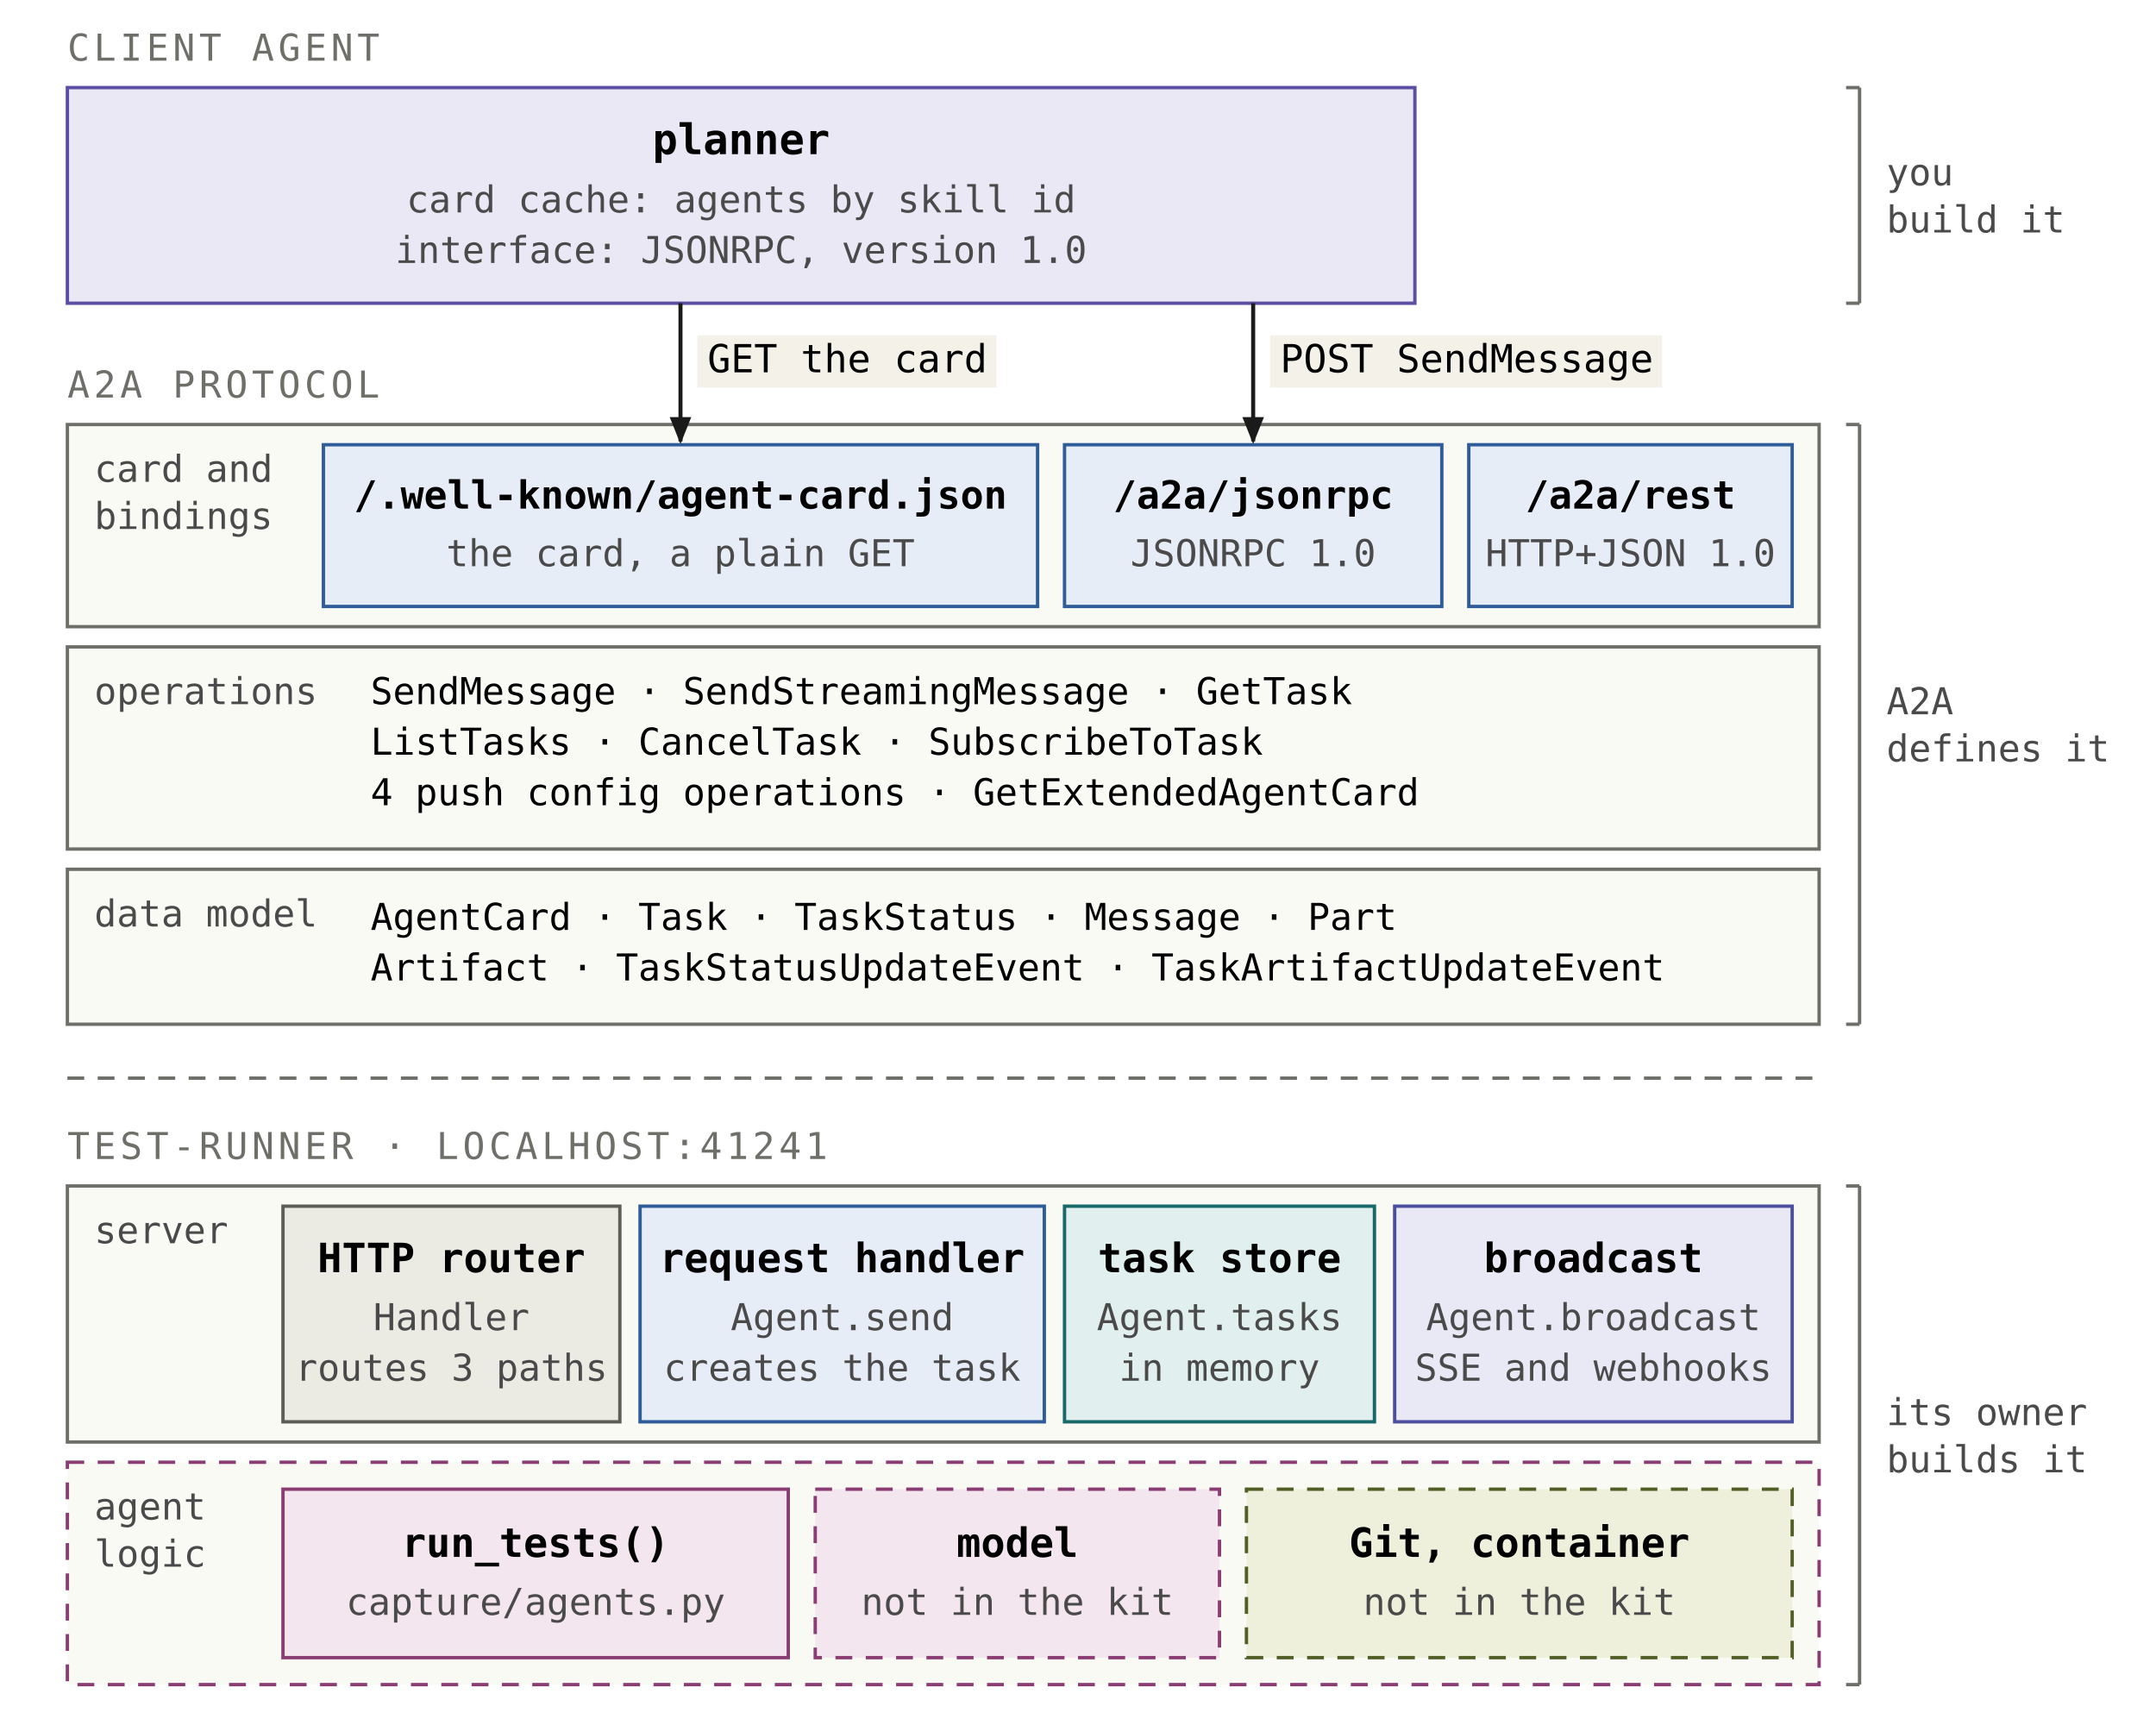
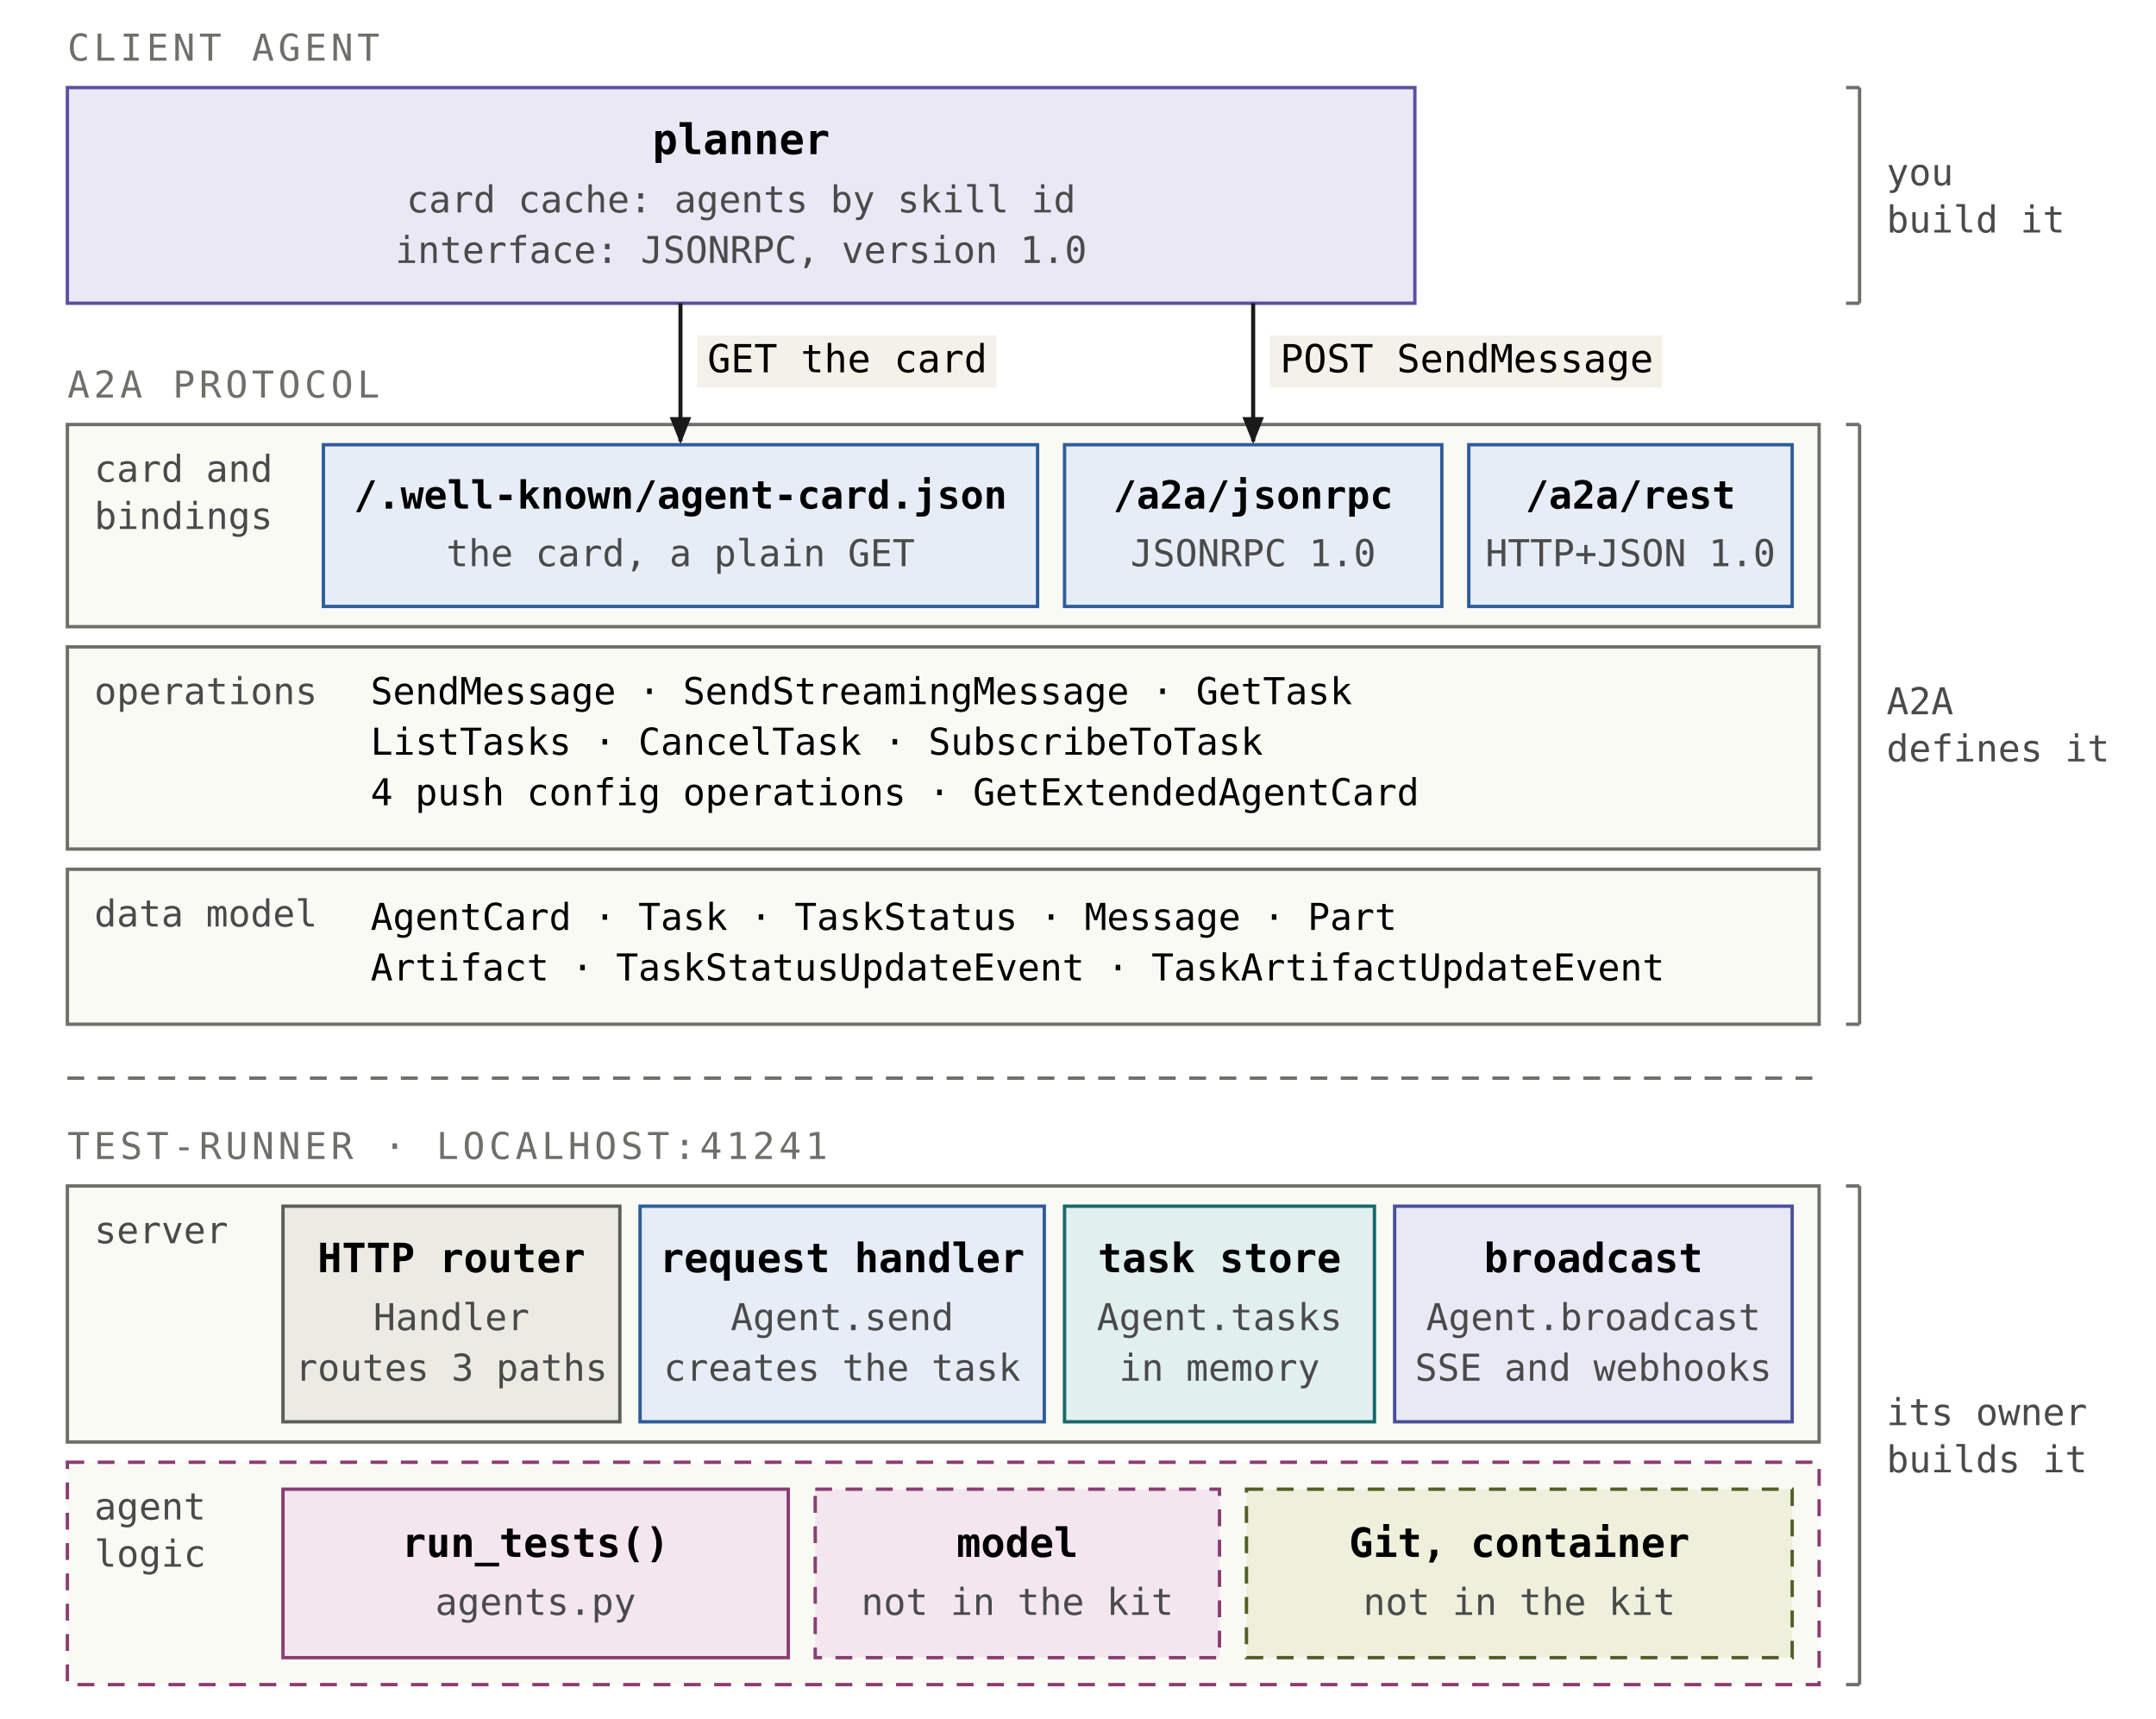
<svg xmlns="http://www.w3.org/2000/svg" viewBox="0 0 640 510" role="img" aria-labelledby="fig-spec-layers-title fig-spec-layers-desc" font-family="JetBrains Mono, ui-monospace, monospace">
  <defs>
    <marker id="fig-spec-layers-head-ink" viewBox="0 0 10 10" refX="9" refY="5" markerWidth="8" markerHeight="8" markerUnits="userSpaceOnUse" orient="auto-start-reverse">
      <path d="M0 1 L10 5 L0 9 z" fill="var(--m-ink, #1a1a1a)" />
    </marker>
  </defs>
  <text x="20" y="18" font-size="11" letter-spacing="1.2" fill="var(--m-ink-mute, #6f6f6a)">CLIENT AGENT</text>
  <line x1="552" y1="26" x2="552" y2="90" stroke="var(--m-ink-mute, #6f6f6a)" stroke-width="1" />
  <line x1="548" y1="26" x2="552" y2="26" stroke="var(--m-ink-mute, #6f6f6a)" stroke-width="1" />
  <line x1="548" y1="90" x2="552" y2="90" stroke="var(--m-ink-mute, #6f6f6a)" stroke-width="1" />
  <text x="560" y="55" font-size="11" fill="var(--m-ink-soft, #4a4a4a)">you</text>
  <text x="560" y="69" font-size="11" fill="var(--m-ink-soft, #4a4a4a)">build it</text>
  <text x="20" y="118" font-size="11" letter-spacing="1.2" fill="var(--m-ink-mute, #6f6f6a)">A2A PROTOCOL</text>
  <rect x="20" y="126" width="520" height="60" fill="var(--m-paper, #fafaf5)" stroke="var(--m-ink-mute, #6f6f6a)" />
  <text x="28" y="143" font-size="11" fill="var(--m-ink-soft, #4a4a4a)">card and</text>
  <text x="28" y="157" font-size="11" fill="var(--m-ink-soft, #4a4a4a)">bindings</text>
  <rect x="20" y="192" width="520" height="60" fill="var(--m-paper, #fafaf5)" stroke="var(--m-ink-mute, #6f6f6a)" />
  <text x="28" y="209" font-size="11" fill="var(--m-ink-soft, #4a4a4a)">operations</text>
  <rect x="20" y="258" width="520" height="46" fill="var(--m-paper, #fafaf5)" stroke="var(--m-ink-mute, #6f6f6a)" />
  <text x="28" y="275" font-size="11" fill="var(--m-ink-soft, #4a4a4a)">data model</text>
  <line x1="552" y1="126" x2="552" y2="304" stroke="var(--m-ink-mute, #6f6f6a)" stroke-width="1" />
  <line x1="548" y1="126" x2="552" y2="126" stroke="var(--m-ink-mute, #6f6f6a)" stroke-width="1" />
  <line x1="548" y1="304" x2="552" y2="304" stroke="var(--m-ink-mute, #6f6f6a)" stroke-width="1" />
  <text x="560" y="212" font-size="11" fill="var(--m-ink-soft, #4a4a4a)">A2A</text>
  <text x="560" y="226" font-size="11" fill="var(--m-ink-soft, #4a4a4a)">defines it</text>
  <line x1="20" y1="320" x2="540" y2="320" stroke="var(--m-ink-mute, #6f6f6a)" stroke-width="1" stroke-dasharray="5 4" />
  <text x="20" y="344" font-size="11" letter-spacing="1.2" fill="var(--m-ink-mute, #6f6f6a)">TEST-RUNNER · LOCALHOST:41241</text>
  <rect x="20" y="352" width="520" height="76" fill="var(--m-paper, #fafaf5)" stroke="var(--m-ink-mute, #6f6f6a)" />
  <text x="28" y="369" font-size="11" fill="var(--m-ink-soft, #4a4a4a)">server</text>
  <rect x="20" y="434" width="520" height="66" fill="var(--m-paper, #fafaf5)" stroke="var(--m-plum-ink, #8a3d72)" stroke-dasharray="5 4" />
  <text x="28" y="451" font-size="11" fill="var(--m-ink-soft, #4a4a4a)">agent</text>
  <text x="28" y="465" font-size="11" fill="var(--m-ink-soft, #4a4a4a)">logic</text>
  <line x1="552" y1="352" x2="552" y2="500" stroke="var(--m-ink-mute, #6f6f6a)" stroke-width="1" />
  <line x1="548" y1="352" x2="552" y2="352" stroke="var(--m-ink-mute, #6f6f6a)" stroke-width="1" />
  <line x1="548" y1="500" x2="552" y2="500" stroke="var(--m-ink-mute, #6f6f6a)" stroke-width="1" />
  <text x="560" y="423" font-size="11" fill="var(--m-ink-soft, #4a4a4a)">its owner</text>
  <text x="560" y="437" font-size="11" fill="var(--m-ink-soft, #4a4a4a)">builds it</text>
  <g data-beat="1">
    <animate attributeName="opacity" values="0;0;1" keyTimes="0;0;1" calcMode="spline" keySplines="0 0 1 1;0.23 1 0.32 1" dur="0.45s" begin="indefinite" fill="freeze" />
    <animateTransform attributeName="transform" type="translate" values="0 4;0 4;0 0" keyTimes="0;0;1" calcMode="spline" keySplines="0 0 1 1;0.23 1 0.32 1" dur="0.45s" begin="indefinite" fill="freeze" />
    <rect x="20" y="26" width="400" height="64" fill="var(--m-violet-fill, #ebe8f5)" stroke="var(--m-violet-ink, #5b4fa3)" />
    <text x="220" y="45.75" font-size="12.5" text-anchor="middle" font-weight="700">planner</text>
    <text x="220" y="63.05" font-size="11" text-anchor="middle" class="m-serif" fill="var(--m-ink-soft, #4a4a4a)">card cache: agents by skill id</text>
    <text x="220" y="78.05" font-size="11" text-anchor="middle" class="m-serif" fill="var(--m-ink-soft, #4a4a4a)">interface: JSONRPC, version 1.0</text>
  </g>
  <g data-beat="2">
    <animate attributeName="opacity" values="0;0;1" keyTimes="0;0.571;1" calcMode="spline" keySplines="0 0 1 1;0.23 1 0.32 1" dur="1.05s" begin="indefinite" fill="freeze" />
    <animateTransform attributeName="transform" type="translate" values="0 4;0 4;0 0" keyTimes="0;0.571;1" calcMode="spline" keySplines="0 0 1 1;0.23 1 0.32 1" dur="1.05s" begin="indefinite" fill="freeze" />
    <rect x="96" y="132" width="212" height="48" fill="var(--m-blue-fill, #e6edf6)" stroke="var(--m-blue-ink, #2f5d9a)" />
    <text x="202" y="150.95" font-size="11.5" text-anchor="middle" font-weight="700">/.well-known/agent-card.json</text>
    <text x="202" y="168.05" font-size="11" text-anchor="middle" class="m-serif" fill="var(--m-ink-soft, #4a4a4a)">the card, a plain GET</text>
    <line x1="202" y1="90" x2="202" y2="131" stroke="var(--m-ink, #1a1a1a)" stroke-width="1.2" marker-end="url(#fig-spec-layers-head-ink)" />
    <circle class="m-packet" r="3.5" fill="var(--m-ink, #1a1a1a)" opacity="0">
      <animateMotion path="M202 90 L202 131" keyPoints="0;0;1;1" keyTimes="0;0.429;0.821;1" calcMode="linear" dur="1.4s" begin="indefinite" fill="freeze" />
      <animate attributeName="opacity" values="0;0;1;1;0" keyTimes="0;0.429;0.486;0.821;1" dur="1.4s" begin="indefinite" fill="freeze" />
    </circle>
    <rect class="m-knock" x="207" y="99.53" width="88.8" height="15.5" fill="var(--m-panel, #f3f1e8)" />
    <text x="210" y="110.5" font-size="11.5">GET the card</text>
  </g>
  <g data-beat="3">
    <animate attributeName="opacity" values="0;0;1" keyTimes="0;0.727;1" calcMode="spline" keySplines="0 0 1 1;0.23 1 0.32 1" dur="1.65s" begin="indefinite" fill="freeze" />
    <animateTransform attributeName="transform" type="translate" values="0 4;0 4;0 0" keyTimes="0;0.727;1" calcMode="spline" keySplines="0 0 1 1;0.23 1 0.32 1" dur="1.65s" begin="indefinite" fill="freeze" />
    <rect x="316" y="132" width="112" height="48" fill="var(--m-blue-fill, #e6edf6)" stroke="var(--m-blue-ink, #2f5d9a)" />
    <text x="372" y="150.95" font-size="11.5" text-anchor="middle" font-weight="700">/a2a/jsonrpc</text>
    <text x="372" y="168.05" font-size="11" text-anchor="middle" class="m-serif" fill="var(--m-ink-soft, #4a4a4a)">JSONRPC 1.0</text>
    <rect x="436" y="132" width="96" height="48" fill="var(--m-blue-fill, #e6edf6)" stroke="var(--m-blue-ink, #2f5d9a)" />
    <text x="484" y="150.95" font-size="11.5" text-anchor="middle" font-weight="700">/a2a/rest</text>
    <text x="484" y="168.05" font-size="11" text-anchor="middle" class="m-serif" fill="var(--m-ink-soft, #4a4a4a)">HTTP+JSON 1.0</text>
    <line x1="372" y1="90" x2="372" y2="131" stroke="var(--m-ink, #1a1a1a)" stroke-width="1.2" marker-end="url(#fig-spec-layers-head-ink)" />
    <circle class="m-packet" r="3.5" fill="var(--m-ink, #1a1a1a)" opacity="0">
      <animateMotion path="M372 90 L372 131" keyPoints="0;0;1;1" keyTimes="0;0.6;0.875;1" calcMode="linear" dur="2s" begin="indefinite" fill="freeze" />
      <animate attributeName="opacity" values="0;0;1;1;0" keyTimes="0;0.6;0.64;0.875;1" dur="2s" begin="indefinite" fill="freeze" />
    </circle>
    <rect class="m-knock" x="377" y="99.53" width="116.4" height="15.5" fill="var(--m-panel, #f3f1e8)" />
    <text x="380" y="110.5" font-size="11.5">POST SendMessage</text>
  </g>
  <g data-beat="4">
    <animate attributeName="opacity" values="0;0;1" keyTimes="0;0.8;1" calcMode="spline" keySplines="0 0 1 1;0.23 1 0.32 1" dur="2.25s" begin="indefinite" fill="freeze" />
    <animateTransform attributeName="transform" type="translate" values="0 4;0 4;0 0" keyTimes="0;0.8;1" calcMode="spline" keySplines="0 0 1 1;0.23 1 0.32 1" dur="2.25s" begin="indefinite" fill="freeze" />
    <text x="110" y="209" font-size="11">SendMessage · SendStreamingMessage · GetTask</text>
    <text x="110" y="224" font-size="11">ListTasks · CancelTask · SubscribeToTask</text>
    <text x="110" y="239" font-size="11">4 push config operations · GetExtendedAgentCard</text>
  </g>
  <g data-beat="5">
    <animate attributeName="opacity" values="0;0;1" keyTimes="0;0.842;1" calcMode="spline" keySplines="0 0 1 1;0.23 1 0.32 1" dur="2.85s" begin="indefinite" fill="freeze" />
    <animateTransform attributeName="transform" type="translate" values="0 4;0 4;0 0" keyTimes="0;0.842;1" calcMode="spline" keySplines="0 0 1 1;0.23 1 0.32 1" dur="2.85s" begin="indefinite" fill="freeze" />
    <text x="110" y="276" font-size="11">AgentCard · Task · TaskStatus · Message · Part</text>
    <text x="110" y="291" font-size="11">Artifact · TaskStatusUpdateEvent · TaskArtifactUpdateEvent</text>
  </g>
  <g data-beat="6">
    <animate attributeName="opacity" values="0;0;1" keyTimes="0;0.87;1" calcMode="spline" keySplines="0 0 1 1;0.23 1 0.32 1" dur="3.45s" begin="indefinite" fill="freeze" />
    <animateTransform attributeName="transform" type="translate" values="0 4;0 4;0 0" keyTimes="0;0.87;1" calcMode="spline" keySplines="0 0 1 1;0.23 1 0.32 1" dur="3.45s" begin="indefinite" fill="freeze" />
    <rect x="84" y="358" width="100" height="64" fill="var(--m-grey-fill, #ecebe3)" stroke="var(--m-grey-ink, #5e5e59)" />
    <text x="134" y="377.6" font-size="12" text-anchor="middle" font-weight="700">HTTP router</text>
    <text x="134" y="394.8" font-size="11" text-anchor="middle" class="m-serif" fill="var(--m-ink-soft, #4a4a4a)">Handler</text>
    <text x="134" y="409.8" font-size="11" text-anchor="middle" class="m-serif" fill="var(--m-ink-soft, #4a4a4a)">routes 3 paths</text>
    <rect x="190" y="358" width="120" height="64" fill="var(--m-blue-fill, #e6edf6)" stroke="var(--m-blue-ink, #2f5d9a)" />
    <text x="250" y="377.6" font-size="12" text-anchor="middle" font-weight="700">request handler</text>
    <text x="250" y="394.8" font-size="11" text-anchor="middle" class="m-serif" fill="var(--m-ink-soft, #4a4a4a)">Agent.send</text>
    <text x="250" y="409.8" font-size="11" text-anchor="middle" class="m-serif" fill="var(--m-ink-soft, #4a4a4a)">creates the task</text>
    <rect x="316" y="358" width="92" height="64" fill="var(--m-teal-fill, #e1efee)" stroke="var(--m-teal-ink, #18696a)" />
    <text x="362" y="377.6" font-size="12" text-anchor="middle" font-weight="700">task store</text>
    <text x="362" y="394.8" font-size="11" text-anchor="middle" class="m-serif" fill="var(--m-ink-soft, #4a4a4a)">Agent.tasks</text>
    <text x="362" y="409.8" font-size="11" text-anchor="middle" class="m-serif" fill="var(--m-ink-soft, #4a4a4a)">in memory</text>
    <rect x="414" y="358" width="118" height="64" fill="var(--m-indigo-fill, #e9e9f6)" stroke="var(--m-indigo-ink, #4b4f9e)" />
    <text x="473" y="377.6" font-size="12" text-anchor="middle" font-weight="700">broadcast</text>
    <text x="473" y="394.8" font-size="11" text-anchor="middle" class="m-serif" fill="var(--m-ink-soft, #4a4a4a)">Agent.broadcast</text>
    <text x="473" y="409.8" font-size="11" text-anchor="middle" class="m-serif" fill="var(--m-ink-soft, #4a4a4a)">SSE and webhooks</text>
  </g>
  <g data-beat="7">
    <animate attributeName="opacity" values="0;0;1" keyTimes="0;0.889;1" calcMode="spline" keySplines="0 0 1 1;0.23 1 0.32 1" dur="4.05s" begin="indefinite" fill="freeze" />
    <animateTransform attributeName="transform" type="translate" values="0 4;0 4;0 0" keyTimes="0;0.889;1" calcMode="spline" keySplines="0 0 1 1;0.23 1 0.32 1" dur="4.05s" begin="indefinite" fill="freeze" />
    <rect x="84" y="442" width="150" height="50" fill="var(--m-plum-fill, #f4e6ef)" stroke="var(--m-plum-ink, #8a3d72)" />
    <text x="159" y="462.1" font-size="12" text-anchor="middle" font-weight="700">run_tests()</text>
-     <text x="159" y="479.3" font-size="11" text-anchor="middle" class="m-serif" fill="var(--m-ink-soft, #4a4a4a)">capture/agents.py</text>
+     <text x="159" y="479.3" font-size="11" text-anchor="middle" class="m-serif" fill="var(--m-ink-soft, #4a4a4a)">agents.py</text>
    <rect x="242" y="442" width="120" height="50" fill="var(--m-plum-fill, #f4e6ef)" stroke="var(--m-plum-ink, #8a3d72)" stroke-dasharray="5 4" />
    <text x="302" y="462.1" font-size="12" text-anchor="middle" font-weight="700">model</text>
    <text x="302" y="479.3" font-size="11" text-anchor="middle" class="m-serif" fill="var(--m-ink-soft, #4a4a4a)">not in the kit</text>
    <rect x="370" y="442" width="162" height="50" fill="var(--m-olive-fill, #eef0dc)" stroke="var(--m-olive-ink, #515f26)" stroke-dasharray="5 4" />
    <text x="451" y="462.1" font-size="12" text-anchor="middle" font-weight="700">Git, container</text>
    <text x="451" y="479.3" font-size="11" text-anchor="middle" class="m-serif" fill="var(--m-ink-soft, #4a4a4a)">not in the kit</text>
  </g>
</svg>
